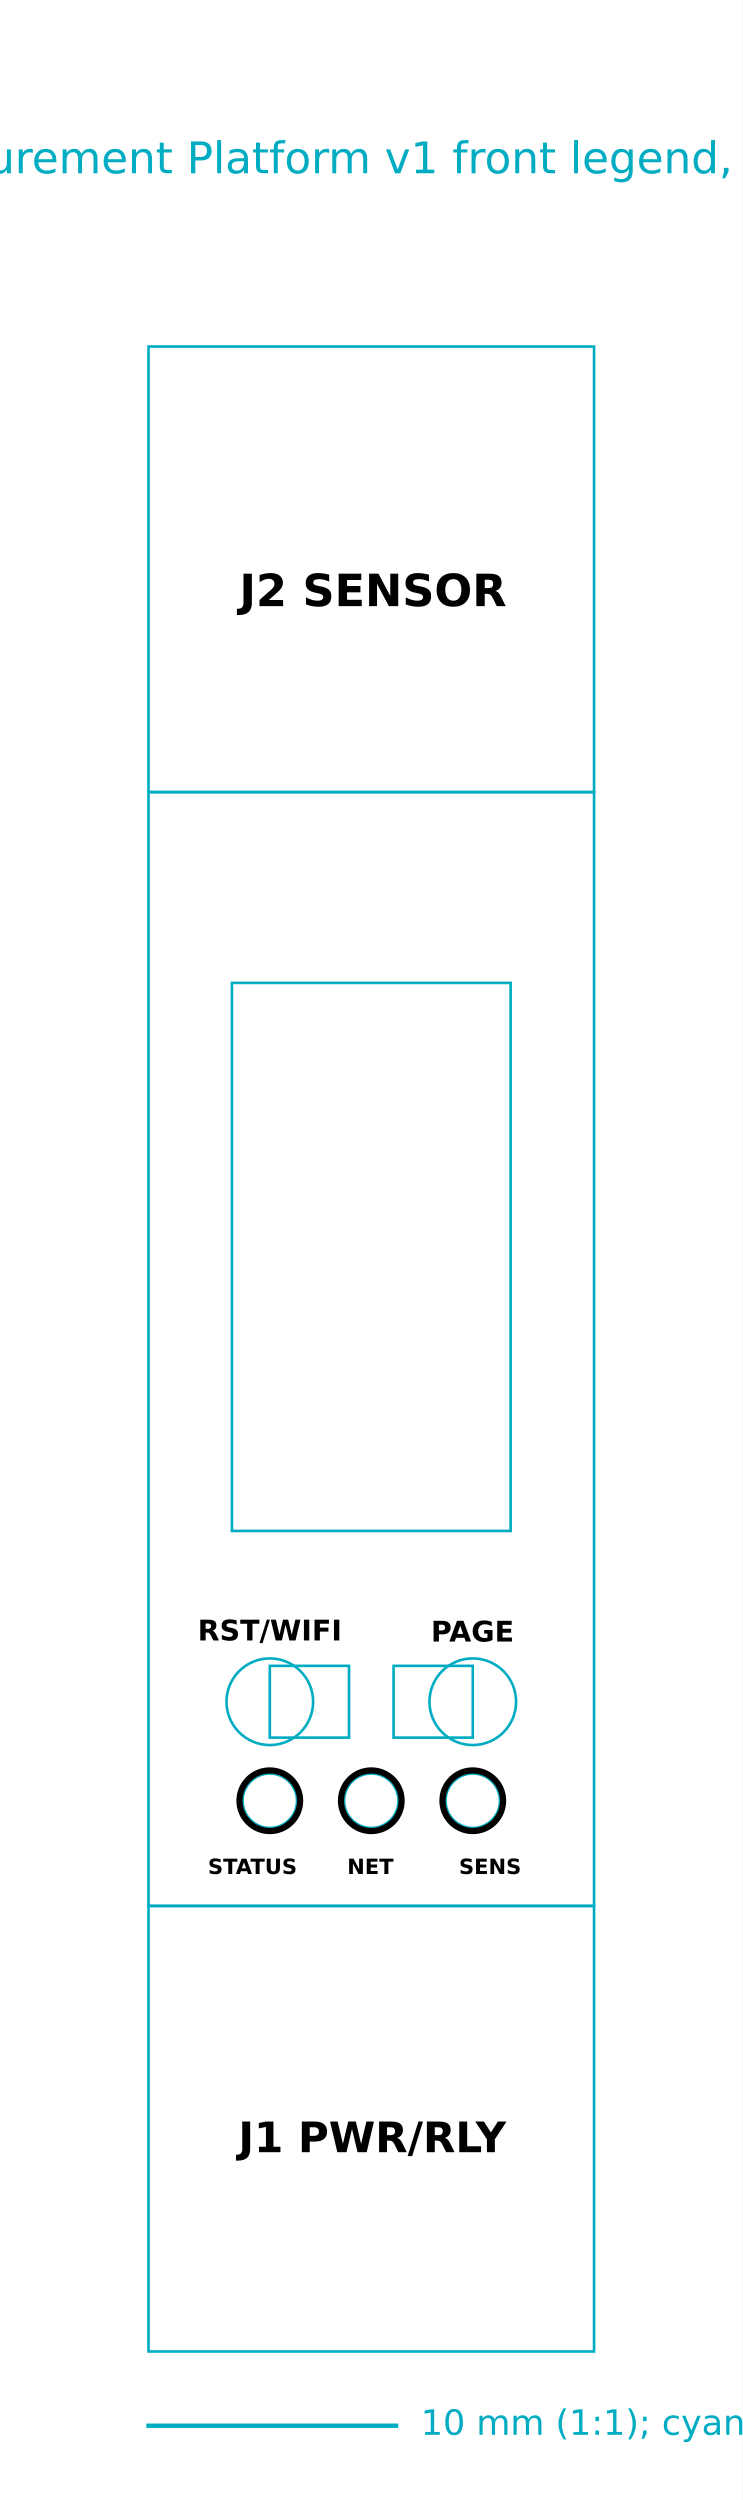
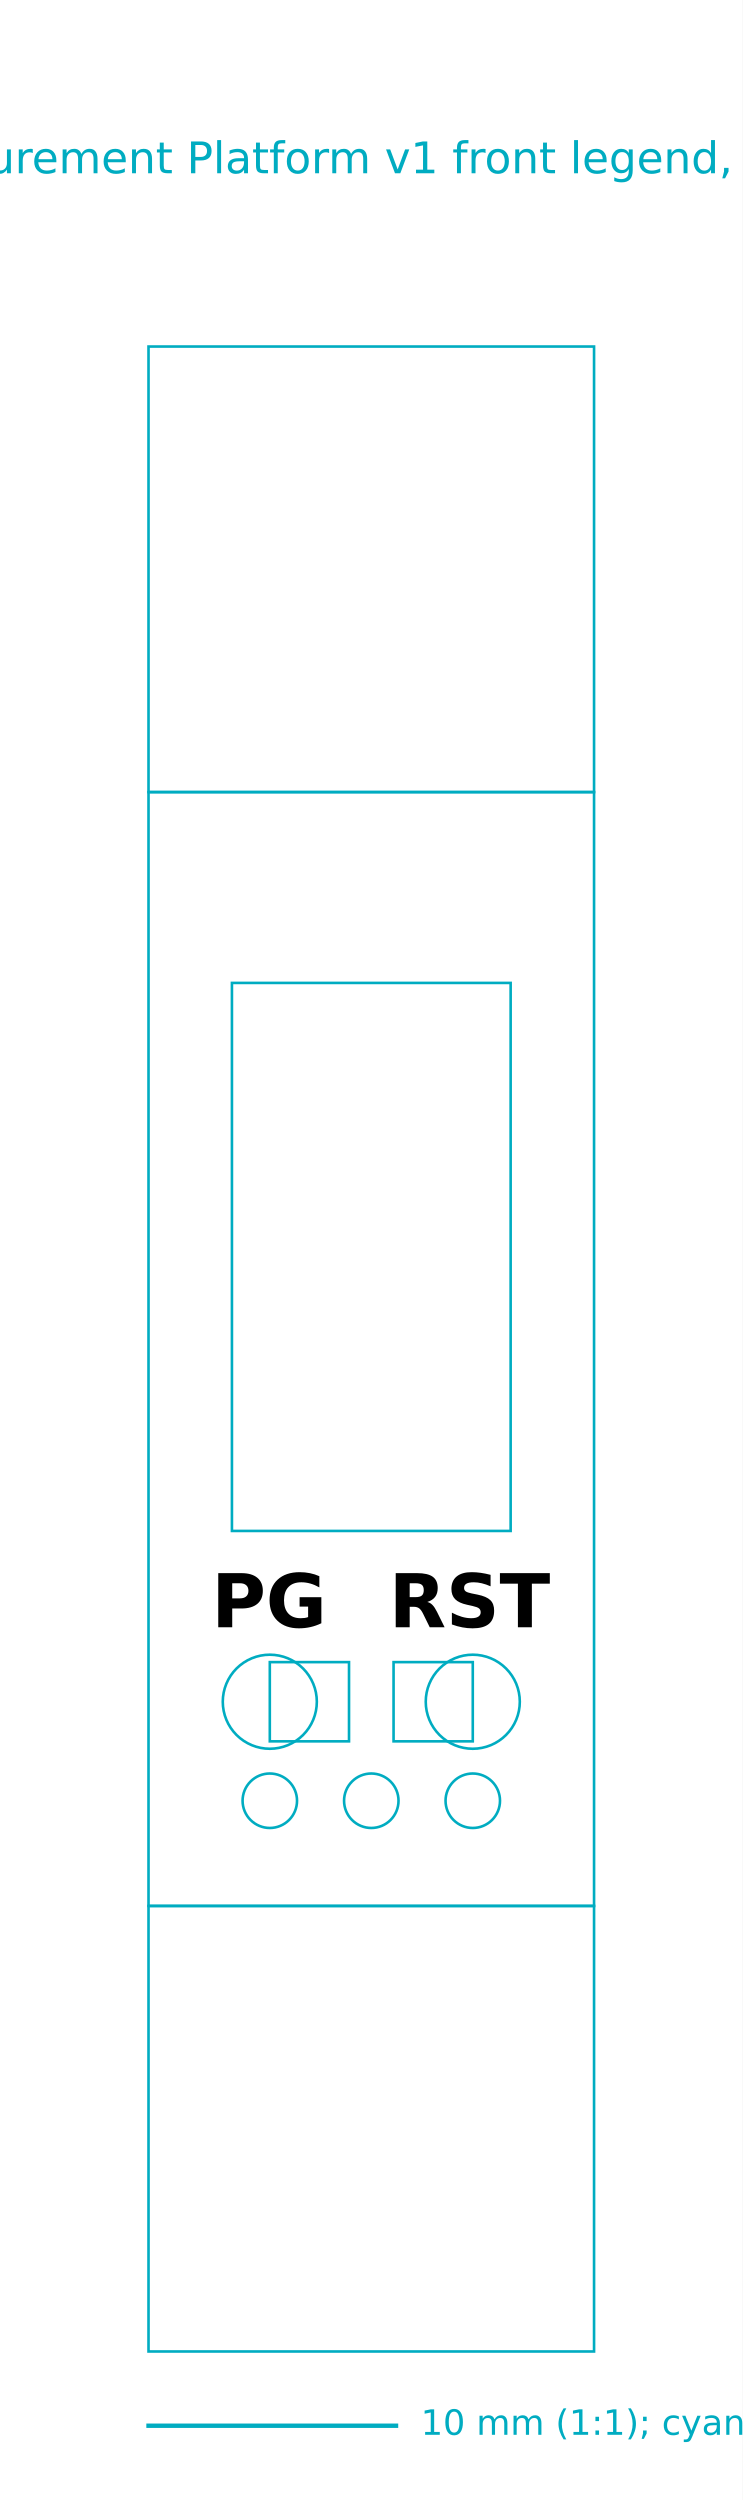
<svg xmlns="http://www.w3.org/2000/svg" xmlns:xlink="http://www.w3.org/1999/xlink" width="85.039pt" height="286.299pt" viewBox="0 0 85.039 286.299" version="1.1">
  <defs>
    <style type="text/css">*{stroke-linejoin: round; stroke-linecap: butt}</style>
  </defs>
  <g id="figure_1">
    <g id="patch_1">
      <path d="M 0 286.299  L 85.039 286.299  L 85.039 0  L 0 0  z " style="fill: #ffffff" />
    </g>
    <g id="axes_1">
      <g id="guides-face-bottom">
-         <path d="M 17.008 269.291  L 68.031 269.291  L 68.031 218.268  L 17.008 218.268  L 17.008 269.291  z " clip-path="url(#p826821cfcc)" style="fill: none; stroke: #00acc1; stroke-width: 0.3; stroke-linejoin: miter" />
+         <path d="M 17.008 269.291  L 68.031 269.291  L 68.031 218.268  L 17.008 218.268  L 17.008 269.291  z " clip-path="url(#p022e666aac)" style="fill: none; stroke: #00acc1; stroke-width: 0.3; stroke-linejoin: miter" />
      </g>
      <g id="guides-face-front">
-         <path d="M 17.008 218.268  L 68.031 218.268  L 68.031 90.709  L 17.008 90.709  L 17.008 218.268  z " clip-path="url(#p826821cfcc)" style="fill: none; stroke: #00acc1; stroke-width: 0.3; stroke-linejoin: miter" />
+         <path d="M 17.008 218.268  L 68.031 218.268  L 68.031 90.709  L 17.008 90.709  L 17.008 218.268  z " clip-path="url(#p022e666aac)" style="fill: none; stroke: #00acc1; stroke-width: 0.3; stroke-linejoin: miter" />
      </g>
      <g id="guides-face-top">
-         <path d="M 17.008 90.709  L 68.031 90.709  L 68.031 39.685  L 17.008 39.685  L 17.008 90.709  z " clip-path="url(#p826821cfcc)" style="fill: none; stroke: #00acc1; stroke-width: 0.3; stroke-linejoin: miter" />
+         <path d="M 17.008 90.709  L 68.031 90.709  L 68.031 39.685  L 17.008 39.685  L 17.008 90.709  z " clip-path="url(#p022e666aac)" style="fill: none; stroke: #00acc1; stroke-width: 0.3; stroke-linejoin: miter" />
      </g>
      <g id="guides-opening">
-         <path d="M 30.898 199.843  C 32.213 199.843 33.475 199.32 34.405 198.39  C 35.336 197.459 35.858 196.197 35.858 194.882  C 35.858 193.566 35.336 192.304 34.405 191.374  C 33.475 190.444 32.213 189.921 30.898 189.921  C 29.582 189.921 28.32 190.444 27.39 191.374  C 26.46 192.304 25.937 193.566 25.937 194.882  C 25.937 196.197 26.46 197.459 27.39 198.39  C 28.32 199.32 29.582 199.843 30.898 199.843  L 30.898 199.843  z " clip-path="url(#p826821cfcc)" style="fill: none; stroke: #00acc1; stroke-width: 0.3; stroke-linejoin: miter" />
+         <path d="M 30.898 200.268  C 32.326 200.268 33.696 199.7 34.706 198.69  C 35.716 197.68 36.283 196.31 36.283 194.882  C 36.283 193.454 35.716 192.084 34.706 191.074  C 33.696 190.064 32.326 189.496 30.898 189.496  C 29.469 189.496 28.099 190.064 27.089 191.074  C 26.079 192.084 25.512 193.454 25.512 194.882  C 25.512 196.31 26.079 197.68 27.089 198.69  C 28.099 199.7 29.469 200.268 30.898 200.268  L 30.898 200.268  z " clip-path="url(#p022e666aac)" style="fill: none; stroke: #00acc1; stroke-width: 0.3; stroke-linejoin: miter" />
      </g>
      <g id="guides-opening">
-         <path d="M 30.898 198.992  L 39.969 198.992  L 39.969 190.772  L 30.898 190.772  L 30.898 198.992  z " clip-path="url(#p826821cfcc)" style="fill: none; stroke: #00acc1; stroke-width: 0.3; stroke-linejoin: miter" />
+         <path d="M 30.898 199.417  L 39.969 199.417  L 39.969 190.346  L 30.898 190.346  L 30.898 199.417  z " clip-path="url(#p022e666aac)" style="fill: none; stroke: #00acc1; stroke-width: 0.3; stroke-linejoin: miter" />
      </g>
      <g id="guides-opening">
-         <path d="M 54.142 199.843  C 55.457 199.843 56.719 199.32 57.649 198.39  C 58.58 197.459 59.102 196.197 59.102 194.882  C 59.102 193.566 58.58 192.304 57.649 191.374  C 56.719 190.444 55.457 189.921 54.142 189.921  C 52.826 189.921 51.564 190.444 50.634 191.374  C 49.704 192.304 49.181 193.566 49.181 194.882  C 49.181 196.197 49.704 197.459 50.634 198.39  C 51.564 199.32 52.826 199.843 54.142 199.843  L 54.142 199.843  z " clip-path="url(#p826821cfcc)" style="fill: none; stroke: #00acc1; stroke-width: 0.3; stroke-linejoin: miter" />
+         <path d="M 54.142 200.268  C 55.57 200.268 56.94 199.7 57.95 198.69  C 58.96 197.68 59.528 196.31 59.528 194.882  C 59.528 193.454 58.96 192.084 57.95 191.074  C 56.94 190.064 55.57 189.496 54.142 189.496  C 52.713 189.496 51.343 190.064 50.333 191.074  C 49.323 192.084 48.756 193.454 48.756 194.882  C 48.756 196.31 49.323 197.68 50.333 198.69  C 51.343 199.7 52.713 200.268 54.142 200.268  L 54.142 200.268  z " clip-path="url(#p022e666aac)" style="fill: none; stroke: #00acc1; stroke-width: 0.3; stroke-linejoin: miter" />
      </g>
      <g id="guides-opening">
-         <path d="M 45.071 198.992  L 54.142 198.992  L 54.142 190.772  L 45.071 190.772  L 45.071 198.992  z " clip-path="url(#p826821cfcc)" style="fill: none; stroke: #00acc1; stroke-width: 0.3; stroke-linejoin: miter" />
+         <path d="M 45.071 199.417  L 54.142 199.417  L 54.142 190.346  L 45.071 190.346  L 45.071 199.417  z " clip-path="url(#p022e666aac)" style="fill: none; stroke: #00acc1; stroke-width: 0.3; stroke-linejoin: miter" />
      </g>
      <g id="guides-opening">
-         <path d="M 30.898 209.339  C 31.725 209.339 32.518 209.01 33.102 208.425  C 33.687 207.841 34.016 207.047 34.016 206.22  C 34.016 205.394 33.687 204.6 33.102 204.016  C 32.518 203.431 31.725 203.102 30.898 203.102  C 30.071 203.102 29.278 203.431 28.693 204.016  C 28.108 204.6 27.78 205.394 27.78 206.22  C 27.78 207.047 28.108 207.841 28.693 208.425  C 29.278 209.01 30.071 209.339 30.898 209.339  L 30.898 209.339  z " clip-path="url(#p826821cfcc)" style="fill: none; stroke: #00acc1; stroke-width: 0.3; stroke-linejoin: miter" />
+         <path d="M 30.898 209.339  C 31.725 209.339 32.518 209.01 33.102 208.425  C 33.687 207.841 34.016 207.047 34.016 206.22  C 34.016 205.394 33.687 204.6 33.102 204.016  C 32.518 203.431 31.725 203.102 30.898 203.102  C 30.071 203.102 29.278 203.431 28.693 204.016  C 28.108 204.6 27.78 205.394 27.78 206.22  C 27.78 207.047 28.108 207.841 28.693 208.425  C 29.278 209.01 30.071 209.339 30.898 209.339  L 30.898 209.339  z " clip-path="url(#p022e666aac)" style="fill: none; stroke: #00acc1; stroke-width: 0.3; stroke-linejoin: miter" />
      </g>
      <g id="guides-opening">
-         <path d="M 42.52 209.339  C 43.347 209.339 44.14 209.01 44.725 208.425  C 45.309 207.841 45.638 207.047 45.638 206.22  C 45.638 205.394 45.309 204.6 44.725 204.016  C 44.14 203.431 43.347 203.102 42.52 203.102  C 41.693 203.102 40.9 203.431 40.315 204.016  C 39.73 204.6 39.402 205.394 39.402 206.22  C 39.402 207.047 39.73 207.841 40.315 208.425  C 40.9 209.01 41.693 209.339 42.52 209.339  L 42.52 209.339  z " clip-path="url(#p826821cfcc)" style="fill: none; stroke: #00acc1; stroke-width: 0.3; stroke-linejoin: miter" />
+         <path d="M 42.52 209.339  C 43.347 209.339 44.14 209.01 44.725 208.425  C 45.309 207.841 45.638 207.047 45.638 206.22  C 45.638 205.394 45.309 204.6 44.725 204.016  C 44.14 203.431 43.347 203.102 42.52 203.102  C 41.693 203.102 40.9 203.431 40.315 204.016  C 39.73 204.6 39.402 205.394 39.402 206.22  C 39.402 207.047 39.73 207.841 40.315 208.425  C 40.9 209.01 41.693 209.339 42.52 209.339  L 42.52 209.339  z " clip-path="url(#p022e666aac)" style="fill: none; stroke: #00acc1; stroke-width: 0.3; stroke-linejoin: miter" />
      </g>
      <g id="guides-opening">
-         <path d="M 54.142 209.339  C 54.969 209.339 55.762 209.01 56.347 208.425  C 56.931 207.841 57.26 207.047 57.26 206.22  C 57.26 205.394 56.931 204.6 56.347 204.016  C 55.762 203.431 54.969 203.102 54.142 203.102  C 53.315 203.102 52.522 203.431 51.937 204.016  C 51.352 204.6 51.024 205.394 51.024 206.22  C 51.024 207.047 51.352 207.841 51.937 208.425  C 52.522 209.01 53.315 209.339 54.142 209.339  L 54.142 209.339  z " clip-path="url(#p826821cfcc)" style="fill: none; stroke: #00acc1; stroke-width: 0.3; stroke-linejoin: miter" />
+         <path d="M 54.142 209.339  C 54.969 209.339 55.762 209.01 56.347 208.425  C 56.931 207.841 57.26 207.047 57.26 206.22  C 57.26 205.394 56.931 204.6 56.347 204.016  C 55.762 203.431 54.969 203.102 54.142 203.102  C 53.315 203.102 52.522 203.431 51.937 204.016  C 51.352 204.6 51.024 205.394 51.024 206.22  C 51.024 207.047 51.352 207.841 51.937 208.425  C 52.522 209.01 53.315 209.339 54.142 209.339  L 54.142 209.339  z " clip-path="url(#p022e666aac)" style="fill: none; stroke: #00acc1; stroke-width: 0.3; stroke-linejoin: miter" />
      </g>
      <g id="guides-opening">
-         <path d="M 26.561 175.323  L 58.479 175.323  L 58.479 112.564  L 26.561 112.564  L 26.561 175.323  z " clip-path="url(#p826821cfcc)" style="fill: none; stroke: #00acc1; stroke-width: 0.3; stroke-linejoin: miter" />
-       </g>
-       <g id="print-led-ring">
-         <path d="M 30.898 209.693  C 31.819 209.693 32.702 209.327 33.353 208.676  C 34.004 208.025 34.37 207.141 34.37 206.22  C 34.37 205.3 34.004 204.416 33.353 203.765  C 32.702 203.114 31.819 202.748 30.898 202.748  C 29.977 202.748 29.093 203.114 28.442 203.765  C 27.791 204.416 27.425 205.3 27.425 206.22  C 27.425 207.141 27.791 208.025 28.442 208.676  C 29.093 209.327 29.977 209.693 30.898 209.693  L 30.898 209.693  z " clip-path="url(#p826821cfcc)" style="fill: none; stroke: #000000; stroke-width: 0.709; stroke-linejoin: miter" />
-       </g>
-       <g id="print-led-ring">
-         <path d="M 42.52 209.693  C 43.441 209.693 44.324 209.327 44.975 208.676  C 45.626 208.025 45.992 207.141 45.992 206.22  C 45.992 205.3 45.626 204.416 44.975 203.765  C 44.324 203.114 43.441 202.748 42.52 202.748  C 41.599 202.748 40.715 203.114 40.064 203.765  C 39.413 204.416 39.047 205.3 39.047 206.22  C 39.047 207.141 39.413 208.025 40.064 208.676  C 40.715 209.327 41.599 209.693 42.52 209.693  L 42.52 209.693  z " clip-path="url(#p826821cfcc)" style="fill: none; stroke: #000000; stroke-width: 0.709; stroke-linejoin: miter" />
-       </g>
-       <g id="print-led-ring">
-         <path d="M 54.142 209.693  C 55.063 209.693 55.946 209.327 56.597 208.676  C 57.248 208.025 57.614 207.141 57.614 206.22  C 57.614 205.3 57.248 204.416 56.597 203.765  C 55.946 203.114 55.063 202.748 54.142 202.748  C 53.221 202.748 52.338 203.114 51.686 203.765  C 51.035 204.416 50.669 205.3 50.669 206.22  C 50.669 207.141 51.035 208.025 51.686 208.676  C 52.338 209.327 53.221 209.693 54.142 209.693  L 54.142 209.693  z " clip-path="url(#p826821cfcc)" style="fill: none; stroke: #000000; stroke-width: 0.709; stroke-linejoin: miter" />
+         <path d="M 26.561 175.323  L 58.479 175.323  L 58.479 112.564  L 26.561 112.564  L 26.561 175.323  z " clip-path="url(#p022e666aac)" style="fill: none; stroke: #00acc1; stroke-width: 0.3; stroke-linejoin: miter" />
      </g>
      <g id="print-text">
-         <path d="M 27.885 65.694  L 28.844 65.694  L 28.844 69.053  Q 28.844 69.748 28.466 70.092  Q 28.089 70.436 27.323 70.436  L 27.13 70.436  L 27.13 69.711  L 27.279 69.711  Q 27.578 69.711 27.731 69.543  Q 27.885 69.377 27.885 69.053  L 27.885 65.694  z M 30.784 68.71  L 32.421 68.71  L 32.421 69.414  L 29.718 69.414  L 29.718 68.71  L 31.075 67.51  Q 31.258 67.346 31.345 67.189  Q 31.432 67.032 31.432 66.863  Q 31.432 66.602 31.256 66.442  Q 31.081 66.283 30.789 66.283  Q 30.565 66.283 30.298 66.378  Q 30.032 66.474 29.728 66.664  L 29.728 65.847  Q 30.052 65.74 30.368 65.684  Q 30.685 65.627 30.988 65.627  Q 31.656 65.627 32.026 65.922  Q 32.396 66.215 32.396 66.741  Q 32.396 67.045 32.239 67.308  Q 32.082 67.57 31.579 68.012  L 30.784 68.71  z M 37.697 65.812  L 37.697 66.599  Q 37.391 66.462 37.099 66.393  Q 36.808 66.323 36.549 66.323  Q 36.206 66.323 36.04 66.417  Q 35.876 66.512 35.876 66.711  Q 35.876 66.861 35.987 66.944  Q 36.098 67.027 36.39 67.087  L 36.798 67.169  Q 37.418 67.294 37.68 67.549  Q 37.942 67.802 37.942 68.271  Q 37.942 68.886 37.577 69.186  Q 37.212 69.487 36.461 69.487  Q 36.108 69.487 35.752 69.419  Q 35.396 69.352 35.039 69.22  L 35.039 68.411  Q 35.396 68.6 35.728 68.696  Q 36.06 68.792 36.37 68.792  Q 36.684 68.792 36.85 68.687  Q 37.017 68.582 37.017 68.387  Q 37.017 68.214 36.904 68.119  Q 36.791 68.024 36.452 67.949  L 36.08 67.867  Q 35.522 67.747 35.264 67.486  Q 35.006 67.224 35.006 66.781  Q 35.006 66.225 35.365 65.926  Q 35.724 65.627 36.397 65.627  Q 36.704 65.627 37.027 65.674  Q 37.351 65.72 37.697 65.812  z M 38.784 65.694  L 41.372 65.694  L 41.372 66.42  L 39.743 66.42  L 39.743 67.112  L 41.275 67.112  L 41.275 67.837  L 39.743 67.837  L 39.743 68.69  L 41.427 68.69  L 41.427 69.414  L 38.784 69.414  L 38.784 65.694  z M 42.269 65.694  L 43.34 65.694  L 44.693 68.246  L 44.693 65.694  L 45.603 65.694  L 45.603 69.414  L 44.531 69.414  L 43.178 66.863  L 43.178 69.414  L 42.269 69.414  L 42.269 65.694  z M 49.127 65.812  L 49.127 66.599  Q 48.821 66.462 48.529 66.393  Q 48.238 66.323 47.979 66.323  Q 47.636 66.323 47.471 66.417  Q 47.306 66.512 47.306 66.711  Q 47.306 66.861 47.417 66.944  Q 47.528 67.027 47.82 67.087  L 48.228 67.169  Q 48.848 67.294 49.11 67.549  Q 49.372 67.802 49.372 68.271  Q 49.372 68.886 49.007 69.186  Q 48.642 69.487 47.892 69.487  Q 47.538 69.487 47.182 69.419  Q 46.826 69.352 46.469 69.22  L 46.469 68.411  Q 46.826 68.6 47.158 68.696  Q 47.491 68.792 47.8 68.792  Q 48.114 68.792 48.281 68.687  Q 48.447 68.582 48.447 68.387  Q 48.447 68.214 48.334 68.119  Q 48.221 68.024 47.882 67.949  L 47.51 67.867  Q 46.952 67.747 46.694 67.486  Q 46.437 67.224 46.437 66.781  Q 46.437 66.225 46.795 65.926  Q 47.154 65.627 47.827 65.627  Q 48.134 65.627 48.458 65.674  Q 48.781 65.72 49.127 65.812  z M 51.913 66.323  Q 51.474 66.323 51.233 66.646  Q 50.991 66.97 50.991 67.558  Q 50.991 68.144 51.233 68.468  Q 51.474 68.792 51.913 68.792  Q 52.354 68.792 52.595 68.468  Q 52.837 68.144 52.837 67.558  Q 52.837 66.97 52.595 66.646  Q 52.354 66.323 51.913 66.323  z M 51.913 65.627  Q 52.81 65.627 53.318 66.141  Q 53.826 66.653 53.826 67.558  Q 53.826 68.46 53.318 68.973  Q 52.81 69.487 51.913 69.487  Q 51.018 69.487 50.509 68.973  Q 49.999 68.46 49.999 67.558  Q 49.999 66.653 50.509 66.141  Q 51.018 65.627 51.913 65.627  z M 55.914 67.344  Q 56.216 67.344 56.346 67.232  Q 56.477 67.12 56.477 66.863  Q 56.477 66.609 56.346 66.5  Q 56.216 66.39 55.914 66.39  L 55.511 66.39  L 55.511 67.344  L 55.914 67.344  z M 55.511 68.006  L 55.511 69.414  L 54.552 69.414  L 54.552 65.694  L 56.016 65.694  Q 56.751 65.694 57.093 65.942  Q 57.436 66.188 57.436 66.721  Q 57.436 67.09 57.258 67.326  Q 57.08 67.563 56.721 67.676  Q 56.918 67.72 57.073 67.879  Q 57.23 68.037 57.389 68.358  L 57.91 69.414  L 56.888 69.414  L 56.435 68.49  Q 56.298 68.211 56.157 68.109  Q 56.016 68.006 55.782 68.006  L 55.511 68.006  z " clip-path="url(#p826821cfcc)" />
+         <path d="M 47.59 182.904  Q 48.092 182.904 48.31 182.718  Q 48.528 182.531 48.528 182.103  Q 48.528 181.679 48.31 181.497  Q 48.092 181.314 47.59 181.314  L 46.917 181.314  L 46.917 182.904  L 47.59 182.904  z M 46.917 184.009  L 46.917 186.355  L 45.319 186.355  L 45.319 180.155  L 47.76 180.155  Q 48.985 180.155 49.555 180.567  Q 50.126 180.978 50.126 181.867  Q 50.126 182.481 49.829 182.875  Q 49.532 183.27 48.934 183.457  Q 49.263 183.532 49.522 183.796  Q 49.782 184.059 50.048 184.595  L 50.916 186.355  L 49.213 186.355  L 48.457 184.815  Q 48.229 184.35 47.994 184.18  Q 47.76 184.009 47.369 184.009  L 46.917 184.009  z M 56.18 180.351  L 56.18 181.663  Q 55.67 181.435 55.183 181.319  Q 54.698 181.202 54.267 181.202  Q 53.694 181.202 53.419 181.36  Q 53.145 181.517 53.145 181.849  Q 53.145 182.099 53.33 182.239  Q 53.515 182.377 54.001 182.477  L 54.681 182.613  Q 55.715 182.822 56.151 183.246  Q 56.588 183.668 56.588 184.45  Q 56.588 185.474 55.979 185.975  Q 55.371 186.476 54.12 186.476  Q 53.532 186.476 52.938 186.363  Q 52.344 186.252 51.75 186.031  L 51.75 184.682  Q 52.344 184.997 52.898 185.158  Q 53.452 185.317 53.968 185.317  Q 54.491 185.317 54.769 185.143  Q 55.047 184.968 55.047 184.644  Q 55.047 184.354 54.858 184.196  Q 54.669 184.038 54.105 183.913  L 53.485 183.776  Q 52.555 183.577 52.125 183.141  Q 51.696 182.705 51.696 181.966  Q 51.696 181.04 52.293 180.542  Q 52.891 180.044 54.013 180.044  Q 54.524 180.044 55.064 180.121  Q 55.603 180.198 56.18 180.351  z M 57.251 180.155  L 62.965 180.155  L 62.965 181.364  L 60.909 181.364  L 60.909 186.355  L 59.311 186.355  L 59.311 181.364  L 57.251 181.364  L 57.251 180.155  z " clip-path="url(#p022e666aac)" />
      </g>
      <g id="print-text">
-         <path d="M 27.743 242.958  L 28.649 242.958  L 28.649 246.13  Q 28.649 246.787 28.292 247.111  Q 27.936 247.436 27.213 247.436  L 27.03 247.436  L 27.03 246.751  L 27.171 246.751  Q 27.453 246.751 27.598 246.593  Q 27.743 246.436 27.743 246.13  L 27.743 242.958  z M 29.658 245.846  L 30.459 245.846  L 30.459 243.575  L 29.637 243.744  L 29.637 243.127  L 30.453 242.958  L 31.315 242.958  L 31.315 245.846  L 32.115 245.846  L 32.115 246.471  L 29.658 246.471  L 29.658 245.846  z M 34.567 242.958  L 36.07 242.958  Q 36.74 242.958 37.099 243.256  Q 37.458 243.554 37.458 244.104  Q 37.458 244.657 37.099 244.955  Q 36.74 245.252 36.07 245.252  L 35.472 245.252  L 35.472 246.471  L 34.567 246.471  L 34.567 242.958  z M 35.472 243.615  L 35.472 244.596  L 35.973 244.596  Q 36.237 244.596 36.38 244.468  Q 36.524 244.34 36.524 244.104  Q 36.524 243.869 36.38 243.742  Q 36.237 243.615 35.973 243.615  L 35.472 243.615  z M 37.8 242.958  L 38.668 242.958  L 39.275 245.511  L 39.877 242.958  L 40.75 242.958  L 41.352 245.511  L 41.96 242.958  L 42.82 242.958  L 41.992 246.471  L 40.948 246.471  L 40.31 243.8  L 39.68 246.471  L 38.635 246.471  L 37.8 242.958  z M 44.701 244.516  Q 44.985 244.516 45.109 244.41  Q 45.232 244.304 45.232 244.062  Q 45.232 243.822 45.109 243.718  Q 44.985 243.615 44.701 243.615  L 44.32 243.615  L 44.32 244.516  L 44.701 244.516  z M 44.32 245.142  L 44.32 246.471  L 43.414 246.471  L 43.414 242.958  L 44.797 242.958  Q 45.491 242.958 45.814 243.191  Q 46.138 243.424 46.138 243.928  Q 46.138 244.276 45.969 244.499  Q 45.801 244.723 45.463 244.829  Q 45.649 244.871 45.795 245.021  Q 45.943 245.17 46.094 245.474  L 46.585 246.471  L 45.621 246.471  L 45.192 245.599  Q 45.063 245.335 44.93 245.239  Q 44.797 245.142 44.576 245.142  L 44.32 245.142  z M 47.919 242.958  L 48.442 242.958  L 47.202 246.918  L 46.682 246.918  L 47.919 242.958  z M 50.172 244.516  Q 50.456 244.516 50.58 244.41  Q 50.703 244.304 50.703 244.062  Q 50.703 243.822 50.58 243.718  Q 50.456 243.615 50.172 243.615  L 49.791 243.615  L 49.791 244.516  L 50.172 244.516  z M 49.791 245.142  L 49.791 246.471  L 48.885 246.471  L 48.885 242.958  L 50.268 242.958  Q 50.962 242.958 51.285 243.191  Q 51.609 243.424 51.609 243.928  Q 51.609 244.276 51.44 244.499  Q 51.272 244.723 50.934 244.829  Q 51.12 244.871 51.266 245.021  Q 51.414 245.17 51.565 245.474  L 52.056 246.471  L 51.092 246.471  L 50.663 245.599  Q 50.534 245.335 50.4 245.239  Q 50.268 245.142 50.047 245.142  L 49.791 245.142  z M 52.595 242.958  L 53.501 242.958  L 53.501 245.787  L 55.091 245.787  L 55.091 246.471  L 52.595 246.471  L 52.595 242.958  z M 54.425 242.958  L 55.416 242.958  L 56.216 244.21  L 57.016 242.958  L 58.009 242.958  L 56.67 244.991  L 56.67 246.471  L 55.764 246.471  L 55.764 244.991  L 54.425 242.958  z " clip-path="url(#p826821cfcc)" />
-       </g>
-       <g id="print-text">
-         <path d="M 23.808 186.539  Q 24.001 186.539 24.084 186.467  Q 24.168 186.396 24.168 186.232  Q 24.168 186.069 24.084 185.999  Q 24.001 185.929 23.808 185.929  L 23.55 185.929  L 23.55 186.539  L 23.808 186.539  z M 23.55 186.962  L 23.55 187.862  L 22.938 187.862  L 22.938 185.485  L 23.873 185.485  Q 24.343 185.485 24.561 185.643  Q 24.78 185.8 24.78 186.141  Q 24.78 186.376 24.666 186.528  Q 24.553 186.679 24.323 186.751  Q 24.449 186.779 24.549 186.881  Q 24.648 186.981 24.75 187.187  L 25.083 187.862  L 24.43 187.862  L 24.141 187.271  Q 24.053 187.093 23.963 187.028  Q 23.873 186.962 23.723 186.962  L 23.55 186.962  z M 27.101 185.56  L 27.101 186.063  Q 26.905 185.975 26.719 185.931  Q 26.533 185.886 26.367 185.886  Q 26.148 185.886 26.043 185.947  Q 25.938 186.007 25.938 186.134  Q 25.938 186.23 26.008 186.284  Q 26.079 186.337 26.266 186.375  L 26.526 186.427  Q 26.923 186.507 27.09 186.67  Q 27.257 186.832 27.257 187.131  Q 27.257 187.524 27.024 187.716  Q 26.791 187.908 26.311 187.908  Q 26.086 187.908 25.858 187.865  Q 25.63 187.822 25.403 187.737  L 25.403 187.22  Q 25.63 187.341 25.843 187.403  Q 26.055 187.464 26.253 187.464  Q 26.454 187.464 26.56 187.397  Q 26.666 187.33 26.666 187.206  Q 26.666 187.094 26.594 187.034  Q 26.522 186.973 26.305 186.925  L 26.068 186.873  Q 25.711 186.797 25.546 186.629  Q 25.382 186.462 25.382 186.179  Q 25.382 185.824 25.611 185.633  Q 25.84 185.442 26.27 185.442  Q 26.466 185.442 26.673 185.472  Q 26.88 185.501 27.101 185.56  z M 27.511 185.485  L 29.702 185.485  L 29.702 185.948  L 28.914 185.948  L 28.914 187.862  L 28.301 187.862  L 28.301 185.948  L 27.511 185.948  L 27.511 185.485  z M 30.557 185.485  L 30.91 185.485  L 30.071 188.164  L 29.72 188.164  L 30.557 185.485  z M 31.008 185.485  L 31.595 185.485  L 32.005 187.212  L 32.413 185.485  L 33.003 185.485  L 33.411 187.212  L 33.822 185.485  L 34.404 185.485  L 33.844 187.862  L 33.137 187.862  L 32.706 186.055  L 32.28 187.862  L 31.573 187.862  L 31.008 185.485  z M 34.805 185.485  L 35.418 185.485  L 35.418 187.862  L 34.805 187.862  L 34.805 185.485  z M 36.018 185.485  L 37.671 185.485  L 37.671 185.948  L 36.631 185.948  L 36.631 186.391  L 37.61 186.391  L 37.61 186.854  L 36.631 186.854  L 36.631 187.862  L 36.018 187.862  L 36.018 185.485  z M 38.245 185.485  L 38.858 185.485  L 38.858 187.862  L 38.245 187.862  L 38.245 185.485  z " clip-path="url(#p826821cfcc)" />
-       </g>
-       <g id="print-text">
-         <path d="M 49.653 185.613  L 50.67 185.613  Q 51.124 185.613 51.366 185.815  Q 51.609 186.016 51.609 186.388  Q 51.609 186.763 51.366 186.964  Q 51.124 187.165 50.67 187.165  L 50.266 187.165  L 50.266 187.99  L 49.653 187.99  L 49.653 185.613  z M 50.266 186.057  L 50.266 186.721  L 50.605 186.721  Q 50.783 186.721 50.88 186.634  Q 50.977 186.548 50.977 186.388  Q 50.977 186.229 50.88 186.143  Q 50.783 186.057 50.605 186.057  L 50.266 186.057  z M 53.185 187.557  L 52.227 187.557  L 52.076 187.99  L 51.46 187.99  L 52.34 185.613  L 53.071 185.613  L 53.951 187.99  L 53.335 187.99  L 53.185 187.557  z M 52.38 187.116  L 53.031 187.116  L 52.706 186.17  L 52.38 187.116  z M 56.402 187.813  Q 56.173 187.924 55.926 187.981  Q 55.68 188.036 55.417 188.036  Q 54.823 188.036 54.476 187.704  Q 54.129 187.372 54.129 186.804  Q 54.129 186.229 54.482 185.9  Q 54.836 185.57 55.451 185.57  Q 55.687 185.57 55.904 185.615  Q 56.122 185.659 56.314 185.747  L 56.314 186.239  Q 56.116 186.126 55.919 186.07  Q 55.723 186.014 55.525 186.014  Q 55.159 186.014 54.961 186.219  Q 54.763 186.423 54.763 186.804  Q 54.763 187.181 54.954 187.387  Q 55.145 187.592 55.496 187.592  Q 55.592 187.592 55.674 187.58  Q 55.756 187.568 55.821 187.542  L 55.821 187.081  L 55.447 187.081  L 55.447 186.67  L 56.402 186.67  L 56.402 187.813  z M 56.942 185.613  L 58.595 185.613  L 58.595 186.077  L 57.555 186.077  L 57.555 186.519  L 58.534 186.519  L 58.534 186.982  L 57.555 186.982  L 57.555 187.527  L 58.63 187.527  L 58.63 187.99  L 56.942 187.99  L 56.942 185.613  z " clip-path="url(#p826821cfcc)" />
-       </g>
-       <g id="print-text">
-         <path d="M 25.256 212.908  L 25.256 213.28  Q 25.112 213.215 24.974 213.182  Q 24.836 213.149 24.714 213.149  Q 24.552 213.149 24.474 213.194  Q 24.396 213.239 24.396 213.333  Q 24.396 213.403 24.449 213.443  Q 24.501 213.482 24.639 213.51  L 24.831 213.549  Q 25.124 213.608 25.248 213.728  Q 25.372 213.848 25.372 214.069  Q 25.372 214.36 25.199 214.502  Q 25.027 214.644 24.673 214.644  Q 24.506 214.644 24.338 214.612  Q 24.169 214.58 24.001 214.517  L 24.001 214.135  Q 24.169 214.225 24.326 214.27  Q 24.483 214.315 24.629 214.315  Q 24.778 214.315 24.856 214.266  Q 24.935 214.216 24.935 214.124  Q 24.935 214.042 24.882 213.998  Q 24.828 213.953 24.668 213.917  L 24.493 213.879  Q 24.229 213.822 24.107 213.699  Q 23.985 213.575 23.985 213.366  Q 23.985 213.103 24.155 212.962  Q 24.324 212.821 24.642 212.821  Q 24.787 212.821 24.94 212.843  Q 25.093 212.865 25.256 212.908  z M 25.56 212.853  L 27.178 212.853  L 27.178 213.195  L 26.596 213.195  L 26.596 214.609  L 26.143 214.609  L 26.143 213.195  L 25.56 213.195  L 25.56 212.853  z M 28.292 214.289  L 27.583 214.289  L 27.472 214.609  L 27.016 214.609  L 27.667 212.853  L 28.207 212.853  L 28.857 214.609  L 28.402 214.609  L 28.292 214.289  z M 27.696 213.963  L 28.178 213.963  L 27.937 213.265  L 27.696 213.963  z M 28.694 212.853  L 30.313 212.853  L 30.313 213.195  L 29.73 213.195  L 29.73 214.609  L 29.277 214.609  L 29.277 213.195  L 28.694 213.195  L 28.694 212.853  z M 30.547 212.853  L 31 212.853  L 31 213.906  Q 31 214.123 31.071 214.217  Q 31.142 214.31 31.303 214.31  Q 31.466 214.31 31.537 214.217  Q 31.608 214.123 31.608 213.906  L 31.608 212.853  L 32.061 212.853  L 32.061 213.906  Q 32.061 214.279 31.874 214.461  Q 31.687 214.644 31.303 214.644  Q 30.921 214.644 30.734 214.461  Q 30.547 214.279 30.547 213.906  L 30.547 212.853  z M 33.726 212.908  L 33.726 213.28  Q 33.581 213.215 33.443 213.182  Q 33.306 213.149 33.184 213.149  Q 33.021 213.149 32.943 213.194  Q 32.866 213.239 32.866 213.333  Q 32.866 213.403 32.918 213.443  Q 32.97 213.482 33.108 213.51  L 33.301 213.549  Q 33.594 213.608 33.717 213.728  Q 33.841 213.848 33.841 214.069  Q 33.841 214.36 33.669 214.502  Q 33.496 214.644 33.142 214.644  Q 32.975 214.644 32.807 214.612  Q 32.639 214.58 32.471 214.517  L 32.471 214.135  Q 32.639 214.225 32.796 214.27  Q 32.953 214.315 33.099 214.315  Q 33.247 214.315 33.326 214.266  Q 33.405 214.216 33.405 214.124  Q 33.405 214.042 33.351 213.998  Q 33.298 213.953 33.138 213.917  L 32.962 213.879  Q 32.699 213.822 32.577 213.699  Q 32.455 213.575 32.455 213.366  Q 32.455 213.103 32.625 212.962  Q 32.794 212.821 33.112 212.821  Q 33.257 212.821 33.409 212.843  Q 33.562 212.865 33.726 212.908  z " clip-path="url(#p826821cfcc)" />
-       </g>
-       <g id="print-text">
-         <path d="M 39.984 212.854  L 40.49 212.854  L 41.128 214.059  L 41.128 212.854  L 41.558 212.854  L 41.558 214.611  L 41.052 214.611  L 40.413 213.406  L 40.413 214.611  L 39.984 214.611  L 39.984 212.854  z M 42 212.854  L 43.222 212.854  L 43.222 213.197  L 42.453 213.197  L 42.453 213.523  L 43.177 213.523  L 43.177 213.866  L 42.453 213.866  L 42.453 214.268  L 43.248 214.268  L 43.248 214.611  L 42 214.611  L 42 212.854  z M 43.437 212.854  L 45.055 212.854  L 45.055 213.197  L 44.473 213.197  L 44.473 214.611  L 44.02 214.611  L 44.02 213.197  L 43.437 213.197  L 43.437 212.854  z " clip-path="url(#p826821cfcc)" />
-       </g>
-       <g id="print-text">
-         <path d="M 54.005 212.908  L 54.005 213.28  Q 53.86 213.215 53.722 213.182  Q 53.585 213.149 53.463 213.149  Q 53.3 213.149 53.222 213.194  Q 53.145 213.239 53.145 213.333  Q 53.145 213.403 53.197 213.443  Q 53.25 213.482 53.387 213.51  L 53.58 213.549  Q 53.873 213.608 53.996 213.728  Q 54.12 213.848 54.12 214.069  Q 54.12 214.36 53.948 214.502  Q 53.775 214.644 53.421 214.644  Q 53.254 214.644 53.086 214.612  Q 52.918 214.58 52.75 214.517  L 52.75 214.135  Q 52.918 214.225 53.075 214.27  Q 53.232 214.315 53.378 214.315  Q 53.526 214.315 53.605 214.266  Q 53.684 214.216 53.684 214.124  Q 53.684 214.042 53.63 213.998  Q 53.577 213.953 53.417 213.917  L 53.241 213.879  Q 52.978 213.822 52.856 213.699  Q 52.734 213.575 52.734 213.366  Q 52.734 213.103 52.904 212.962  Q 53.073 212.821 53.391 212.821  Q 53.536 212.821 53.688 212.843  Q 53.841 212.865 54.005 212.908  z M 54.518 212.853  L 55.74 212.853  L 55.74 213.195  L 54.971 213.195  L 54.971 213.522  L 55.694 213.522  L 55.694 213.865  L 54.971 213.865  L 54.971 214.267  L 55.766 214.267  L 55.766 214.609  L 54.518 214.609  L 54.518 212.853  z M 56.164 212.853  L 56.669 212.853  L 57.308 214.057  L 57.308 212.853  L 57.738 212.853  L 57.738 214.609  L 57.232 214.609  L 56.593 213.405  L 56.593 214.609  L 56.164 214.609  L 56.164 212.853  z M 59.402 212.908  L 59.402 213.28  Q 59.258 213.215 59.12 213.182  Q 58.982 213.149 58.86 213.149  Q 58.698 213.149 58.62 213.194  Q 58.542 213.239 58.542 213.333  Q 58.542 213.403 58.595 213.443  Q 58.647 213.482 58.785 213.51  L 58.978 213.549  Q 59.271 213.608 59.394 213.728  Q 59.518 213.848 59.518 214.069  Q 59.518 214.36 59.345 214.502  Q 59.173 214.644 58.819 214.644  Q 58.652 214.644 58.484 214.612  Q 58.315 214.58 58.147 214.517  L 58.147 214.135  Q 58.315 214.225 58.472 214.27  Q 58.629 214.315 58.775 214.315  Q 58.924 214.315 59.002 214.266  Q 59.081 214.216 59.081 214.124  Q 59.081 214.042 59.028 213.998  Q 58.974 213.953 58.814 213.917  L 58.639 213.879  Q 58.375 213.822 58.253 213.699  Q 58.132 213.575 58.132 213.366  Q 58.132 213.103 58.301 212.962  Q 58.47 212.821 58.788 212.821  Q 58.933 212.821 59.086 212.843  Q 59.239 212.865 59.402 212.908  z " clip-path="url(#p826821cfcc)" />
+         <path d="M 24.995 180.155  L 27.648 180.155  Q 28.831 180.155 29.464 180.681  Q 30.098 181.206 30.098 182.178  Q 30.098 183.154 29.464 183.679  Q 28.831 184.204 27.648 184.204  L 26.594 184.204  L 26.594 186.355  L 24.995 186.355  L 24.995 180.155  z M 26.594 181.314  L 26.594 183.045  L 27.477 183.045  Q 27.943 183.045 28.196 182.819  Q 28.45 182.593 28.45 182.178  Q 28.45 181.763 28.196 181.538  Q 27.943 181.314 27.477 181.314  L 26.594 181.314  z M 36.8 185.894  Q 36.202 186.185 35.559 186.331  Q 34.916 186.476 34.23 186.476  Q 32.681 186.476 31.776 185.61  Q 30.871 184.743 30.871 183.262  Q 30.871 181.763 31.792 180.903  Q 32.714 180.044 34.318 180.044  Q 34.936 180.044 35.502 180.161  Q 36.069 180.276 36.571 180.505  L 36.571 181.787  Q 36.053 181.493 35.54 181.348  Q 35.027 181.202 34.512 181.202  Q 33.558 181.202 33.041 181.736  Q 32.524 182.269 32.524 183.262  Q 32.524 184.245 33.022 184.782  Q 33.521 185.317 34.437 185.317  Q 34.687 185.317 34.901 185.287  Q 35.115 185.255 35.285 185.189  L 35.285 183.985  L 34.309 183.985  L 34.309 182.912  L 36.8 182.912  L 36.8 185.894  z " clip-path="url(#p022e666aac)" />
      </g>
      <g id="guides-scale">
-         <path d="M 17.008 277.795  L 45.354 277.795  " clip-path="url(#p826821cfcc)" style="fill: none; stroke: #00acc1; stroke-width: 0.5; stroke-linecap: square" />
+         <path d="M 17.008 277.795  L 45.354 277.795  " clip-path="url(#p022e666aac)" style="fill: none; stroke: #00acc1; stroke-width: 0.5; stroke-linecap: square" />
      </g>
      <g id="guides-note">
        <g style="fill: #00acc1" transform="translate(48.18898 278.8345) scale(0.04 -0.04)">
          <defs>
            <path id="DejaVuSans-14" d="M 794 531  L 1825 531  L 1825 4091  L 703 3866  L 703 4441  L 1819 4666  L 2450 4666  L 2450 531  L 3481 531  L 3481 0  L 794 0  L 794 531  z " transform="scale(0.015625)" />
            <path id="DejaVuSans-13" d="M 2034 4250  Q 1547 4250 1301 3770  Q 1056 3291 1056 2328  Q 1056 1369 1301 889  Q 1547 409 2034 409  Q 2525 409 2770 889  Q 3016 1369 3016 2328  Q 3016 3291 2770 3770  Q 2525 4250 2034 4250  z M 2034 4750  Q 2819 4750 3233 4129  Q 3647 3509 3647 2328  Q 3647 1150 3233 529  Q 2819 -91 2034 -91  Q 1250 -91 836 529  Q 422 1150 422 2328  Q 422 3509 836 4129  Q 1250 4750 2034 4750  z " transform="scale(0.015625)" />
            <path id="DejaVuSans-3" transform="scale(0.015625)" />
            <path id="DejaVuSans-50" d="M 3328 2828  Q 3544 3216 3844 3400  Q 4144 3584 4550 3584  Q 5097 3584 5394 3201  Q 5691 2819 5691 2113  L 5691 0  L 5113 0  L 5113 2094  Q 5113 2597 4934 2840  Q 4756 3084 4391 3084  Q 3944 3084 3684 2787  Q 3425 2491 3425 1978  L 3425 0  L 2847 0  L 2847 2094  Q 2847 2600 2669 2842  Q 2491 3084 2119 3084  Q 1678 3084 1418 2786  Q 1159 2488 1159 1978  L 1159 0  L 581 0  L 581 3500  L 1159 3500  L 1159 2956  Q 1356 3278 1631 3431  Q 1906 3584 2284 3584  Q 2666 3584 2933 3390  Q 3200 3197 3328 2828  z " transform="scale(0.015625)" />
            <path id="DejaVuSans-b" d="M 1984 4856  Q 1566 4138 1362 3434  Q 1159 2731 1159 2009  Q 1159 1288 1364 580  Q 1569 -128 1984 -844  L 1484 -844  Q 1016 -109 783 600  Q 550 1309 550 2009  Q 550 2706 781 3412  Q 1013 4119 1484 4856  L 1984 4856  z " transform="scale(0.015625)" />
            <path id="DejaVuSans-1d" d="M 750 794  L 1409 794  L 1409 0  L 750 0  L 750 794  z M 750 3309  L 1409 3309  L 1409 2516  L 750 2516  L 750 3309  z " transform="scale(0.015625)" />
            <path id="DejaVuSans-c" d="M 513 4856  L 1013 4856  Q 1481 4119 1714 3412  Q 1947 2706 1947 2009  Q 1947 1309 1714 600  Q 1481 -109 1013 -844  L 513 -844  Q 928 -128 1133 580  Q 1338 1288 1338 2009  Q 1338 2731 1133 3434  Q 928 4138 513 4856  z " transform="scale(0.015625)" />
            <path id="DejaVuSans-1e" d="M 750 3309  L 1409 3309  L 1409 2516  L 750 2516  L 750 3309  z M 750 794  L 1409 794  L 1409 256  L 897 -744  L 494 -744  L 750 256  L 750 794  z " transform="scale(0.015625)" />
            <path id="DejaVuSans-46" d="M 3122 3366  L 3122 2828  Q 2878 2963 2633 3030  Q 2388 3097 2138 3097  Q 1578 3097 1268 2742  Q 959 2388 959 1747  Q 959 1106 1268 751  Q 1578 397 2138 397  Q 2388 397 2633 464  Q 2878 531 3122 666  L 3122 134  Q 2881 22 2623 -34  Q 2366 -91 2075 -91  Q 1284 -91 818 406  Q 353 903 353 1747  Q 353 2603 823 3093  Q 1294 3584 2113 3584  Q 2378 3584 2631 3529  Q 2884 3475 3122 3366  z " transform="scale(0.015625)" />
            <path id="DejaVuSans-5c" d="M 2059 -325  Q 1816 -950 1584 -1140  Q 1353 -1331 966 -1331  L 506 -1331  L 506 -850  L 844 -850  Q 1081 -850 1212 -737  Q 1344 -625 1503 -206  L 1606 56  L 191 3500  L 800 3500  L 1894 763  L 2988 3500  L 3597 3500  L 2059 -325  z " transform="scale(0.015625)" />
            <path id="DejaVuSans-44" d="M 2194 1759  Q 1497 1759 1228 1600  Q 959 1441 959 1056  Q 959 750 1161 570  Q 1363 391 1709 391  Q 2188 391 2477 730  Q 2766 1069 2766 1631  L 2766 1759  L 2194 1759  z M 3341 1997  L 3341 0  L 2766 0  L 2766 531  Q 2569 213 2275 61  Q 1981 -91 1556 -91  Q 1019 -91 701 211  Q 384 513 384 1019  Q 384 1609 779 1909  Q 1175 2209 1959 2209  L 2766 2209  L 2766 2266  Q 2766 2663 2505 2880  Q 2244 3097 1772 3097  Q 1472 3097 1187 3025  Q 903 2953 641 2809  L 641 3341  Q 956 3463 1253 3523  Q 1550 3584 1831 3584  Q 2591 3584 2966 3190  Q 3341 2797 3341 1997  z " transform="scale(0.015625)" />
            <path id="DejaVuSans-51" d="M 3513 2113  L 3513 0  L 2938 0  L 2938 2094  Q 2938 2591 2744 2837  Q 2550 3084 2163 3084  Q 1697 3084 1428 2787  Q 1159 2491 1159 1978  L 1159 0  L 581 0  L 581 3500  L 1159 3500  L 1159 2956  Q 1366 3272 1645 3428  Q 1925 3584 2291 3584  Q 2894 3584 3203 3211  Q 3513 2838 3513 2113  z " transform="scale(0.015625)" />
            <path id="DejaVuSans-20" d="M 678 2906  L 4684 2906  L 4684 2381  L 678 2381  L 678 2906  z M 678 1631  L 4684 1631  L 4684 1100  L 678 1100  L 678 1631  z " transform="scale(0.015625)" />
            <path id="DejaVuSans-4a" d="M 2906 1791  Q 2906 2416 2648 2759  Q 2391 3103 1925 3103  Q 1463 3103 1205 2759  Q 947 2416 947 1791  Q 947 1169 1205 825  Q 1463 481 1925 481  Q 2391 481 2648 825  Q 2906 1169 2906 1791  z M 3481 434  Q 3481 -459 3084 -895  Q 2688 -1331 1869 -1331  Q 1566 -1331 1297 -1286  Q 1028 -1241 775 -1147  L 775 -588  Q 1028 -725 1275 -790  Q 1522 -856 1778 -856  Q 2344 -856 2625 -561  Q 2906 -266 2906 331  L 2906 616  Q 2728 306 2450 153  Q 2172 0 1784 0  Q 1141 0 747 490  Q 353 981 353 1791  Q 353 2603 747 3093  Q 1141 3584 1784 3584  Q 2172 3584 2450 3431  Q 2728 3278 2906 2969  L 2906 3500  L 3481 3500  L 3481 434  z " transform="scale(0.015625)" />
            <path id="DejaVuSans-58" d="M 544 1381  L 544 3500  L 1119 3500  L 1119 1403  Q 1119 906 1312 657  Q 1506 409 1894 409  Q 2359 409 2629 706  Q 2900 1003 2900 1516  L 2900 3500  L 3475 3500  L 3475 0  L 2900 0  L 2900 538  Q 2691 219 2414 64  Q 2138 -91 1772 -91  Q 1169 -91 856 284  Q 544 659 544 1381  z M 1991 3584  L 1991 3584  z " transform="scale(0.015625)" />
            <path id="DejaVuSans-4c" d="M 603 3500  L 1178 3500  L 1178 0  L 603 0  L 603 3500  z M 603 4863  L 1178 4863  L 1178 4134  L 603 4134  L 603 4863  z " transform="scale(0.015625)" />
            <path id="DejaVuSans-47" d="M 2906 2969  L 2906 4863  L 3481 4863  L 3481 0  L 2906 0  L 2906 525  Q 2725 213 2448 61  Q 2172 -91 1784 -91  Q 1150 -91 751 415  Q 353 922 353 1747  Q 353 2572 751 3078  Q 1150 3584 1784 3584  Q 2172 3584 2448 3432  Q 2725 3281 2906 2969  z M 947 1747  Q 947 1113 1208 752  Q 1469 391 1925 391  Q 2381 391 2643 752  Q 2906 1113 2906 1747  Q 2906 2381 2643 2742  Q 2381 3103 1925 3103  Q 1469 3103 1208 2742  Q 947 2381 947 1747  z " transform="scale(0.015625)" />
            <path id="DejaVuSans-48" d="M 3597 1894  L 3597 1613  L 953 1613  Q 991 1019 1311 708  Q 1631 397 2203 397  Q 2534 397 2845 478  Q 3156 559 3463 722  L 3463 178  Q 3153 47 2828 -22  Q 2503 -91 2169 -91  Q 1331 -91 842 396  Q 353 884 353 1716  Q 353 2575 817 3079  Q 1281 3584 2069 3584  Q 2775 3584 3186 3129  Q 3597 2675 3597 1894  z M 3022 2063  Q 3016 2534 2758 2815  Q 2500 3097 2075 3097  Q 1594 3097 1305 2825  Q 1016 2553 972 2059  L 3022 2063  z " transform="scale(0.015625)" />
            <path id="DejaVuSans-56" d="M 2834 3397  L 2834 2853  Q 2591 2978 2328 3040  Q 2066 3103 1784 3103  Q 1356 3103 1142 2972  Q 928 2841 928 2578  Q 928 2378 1081 2264  Q 1234 2150 1697 2047  L 1894 2003  Q 2506 1872 2764 1633  Q 3022 1394 3022 966  Q 3022 478 2636 193  Q 2250 -91 1575 -91  Q 1294 -91 989 -36  Q 684 19 347 128  L 347 722  Q 666 556 975 473  Q 1284 391 1588 391  Q 1994 391 2212 530  Q 2431 669 2431 922  Q 2431 1156 2273 1281  Q 2116 1406 1581 1522  L 1381 1569  Q 847 1681 609 1914  Q 372 2147 372 2553  Q 372 3047 722 3315  Q 1072 3584 1716 3584  Q 2034 3584 2315 3537  Q 2597 3491 2834 3397  z " transform="scale(0.015625)" />
            <path id="DejaVuSans-f" d="M 750 794  L 1409 794  L 1409 256  L 897 -744  L 494 -744  L 750 256  L 750 794  z " transform="scale(0.015625)" />
            <path id="DejaVuSans-52" d="M 1959 3097  Q 1497 3097 1228 2736  Q 959 2375 959 1747  Q 959 1119 1226 758  Q 1494 397 1959 397  Q 2419 397 2687 759  Q 2956 1122 2956 1747  Q 2956 2369 2687 2733  Q 2419 3097 1959 3097  z M 1959 3584  Q 2709 3584 3137 3096  Q 3566 2609 3566 1747  Q 3566 888 3137 398  Q 2709 -91 1959 -91  Q 1206 -91 779 398  Q 353 888 353 1747  Q 353 2609 779 3096  Q 1206 3584 1959 3584  z " transform="scale(0.015625)" />
            <path id="DejaVuSans-57" d="M 1172 4494  L 1172 3500  L 2356 3500  L 2356 3053  L 1172 3053  L 1172 1153  Q 1172 725 1289 603  Q 1406 481 1766 481  L 2356 481  L 2356 0  L 1766 0  Q 1100 0 847 248  Q 594 497 594 1153  L 594 3053  L 172 3053  L 172 3500  L 594 3500  L 594 4494  L 1172 4494  z " transform="scale(0.015625)" />
            <path id="DejaVuSans-53" d="M 1159 525  L 1159 -1331  L 581 -1331  L 581 3500  L 1159 3500  L 1159 2969  Q 1341 3281 1617 3432  Q 1894 3584 2278 3584  Q 2916 3584 3314 3078  Q 3713 2572 3713 1747  Q 3713 922 3314 415  Q 2916 -91 2278 -91  Q 1894 -91 1617 61  Q 1341 213 1159 525  z M 3116 1747  Q 3116 2381 2855 2742  Q 2594 3103 2138 3103  Q 1681 3103 1420 2742  Q 1159 2381 1159 1747  Q 1159 1113 1420 752  Q 1681 391 2138 391  Q 2594 391 2855 752  Q 3116 1113 3116 1747  z " transform="scale(0.015625)" />
            <path id="DejaVuSans-55" d="M 2631 2963  Q 2534 3019 2420 3045  Q 2306 3072 2169 3072  Q 1681 3072 1420 2755  Q 1159 2438 1159 1844  L 1159 0  L 581 0  L 581 3500  L 1159 3500  L 1159 2956  Q 1341 3275 1631 3429  Q 1922 3584 2338 3584  Q 2397 3584 2469 3576  Q 2541 3569 2628 3553  L 2631 2963  z " transform="scale(0.015625)" />
          </defs>
          <use xlink:href="#DejaVuSans-14" />
          <use xlink:href="#DejaVuSans-13" transform="translate(63.625 0)" />
          <use xlink:href="#DejaVuSans-3" transform="translate(127.25 0)" />
          <use xlink:href="#DejaVuSans-50" transform="translate(159.0312 0)" />
          <use xlink:href="#DejaVuSans-50" transform="translate(256.4375 0)" />
          <use xlink:href="#DejaVuSans-3" transform="translate(353.8438 0)" />
          <use xlink:href="#DejaVuSans-b" transform="translate(385.625 0)" />
          <use xlink:href="#DejaVuSans-14" transform="translate(424.6406 0)" />
          <use xlink:href="#DejaVuSans-1d" transform="translate(488.2656 0)" />
          <use xlink:href="#DejaVuSans-14" transform="translate(521.9531 0)" />
          <use xlink:href="#DejaVuSans-c" transform="translate(585.5781 0)" />
          <use xlink:href="#DejaVuSans-1e" transform="translate(624.5938 0)" />
          <use xlink:href="#DejaVuSans-3" transform="translate(658.2812 0)" />
          <use xlink:href="#DejaVuSans-46" transform="translate(690.0625 0)" />
          <use xlink:href="#DejaVuSans-5c" transform="translate(745.0469 0)" />
          <use xlink:href="#DejaVuSans-44" transform="translate(804.2344 0)" />
          <use xlink:href="#DejaVuSans-51" transform="translate(865.5156 0)" />
          <use xlink:href="#DejaVuSans-3" transform="translate(928.8906 0)" />
          <use xlink:href="#DejaVuSans-20" transform="translate(960.6719 0)" />
          <use xlink:href="#DejaVuSans-3" transform="translate(1044.469 0)" />
          <use xlink:href="#DejaVuSans-4a" transform="translate(1076.25 0)" />
          <use xlink:href="#DejaVuSans-58" transform="translate(1139.734 0)" />
          <use xlink:href="#DejaVuSans-4c" transform="translate(1203.109 0)" />
          <use xlink:href="#DejaVuSans-47" transform="translate(1230.891 0)" />
          <use xlink:href="#DejaVuSans-48" transform="translate(1294.375 0)" />
          <use xlink:href="#DejaVuSans-56" transform="translate(1355.906 0)" />
          <use xlink:href="#DejaVuSans-f" transform="translate(1408 0)" />
          <use xlink:href="#DejaVuSans-3" transform="translate(1439.781 0)" />
          <use xlink:href="#DejaVuSans-51" transform="translate(1471.562 0)" />
          <use xlink:href="#DejaVuSans-52" transform="translate(1534.938 0)" />
          <use xlink:href="#DejaVuSans-57" transform="translate(1596.125 0)" />
          <use xlink:href="#DejaVuSans-3" transform="translate(1635.328 0)" />
          <use xlink:href="#DejaVuSans-53" transform="translate(1667.109 0)" />
          <use xlink:href="#DejaVuSans-55" transform="translate(1730.594 0)" />
          <use xlink:href="#DejaVuSans-4c" transform="translate(1771.703 0)" />
          <use xlink:href="#DejaVuSans-51" transform="translate(1799.484 0)" />
          <use xlink:href="#DejaVuSans-57" transform="translate(1862.859 0)" />
          <use xlink:href="#DejaVuSans-48" transform="translate(1902.062 0)" />
          <use xlink:href="#DejaVuSans-47" transform="translate(1963.594 0)" />
        </g>
      </g>
      <g id="guides-title">
        <g style="fill: #00acc1" transform="translate(-25.46742 19.84252) scale(0.05 -0.05)">
          <defs>
            <path id="DejaVuSans-28" d="M 628 4666  L 3578 4666  L 3578 4134  L 1259 4134  L 1259 2753  L 3481 2753  L 3481 2222  L 1259 2222  L 1259 531  L 3634 531  L 3634 0  L 628 0  L 628 4666  z " transform="scale(0.015625)" />
            <path id="DejaVuSans-36" d="M 3425 4513  L 3425 3897  Q 3066 4069 2747 4153  Q 2428 4238 2131 4238  Q 1616 4238 1336 4038  Q 1056 3838 1056 3469  Q 1056 3159 1242 3001  Q 1428 2844 1947 2747  L 2328 2669  Q 3034 2534 3370 2195  Q 3706 1856 3706 1288  Q 3706 609 3251 259  Q 2797 -91 1919 -91  Q 1588 -91 1214 -16  Q 841 59 441 206  L 441 856  Q 825 641 1194 531  Q 1563 422 1919 422  Q 2459 422 2753 634  Q 3047 847 3047 1241  Q 3047 1584 2836 1778  Q 2625 1972 2144 2069  L 1759 2144  Q 1053 2284 737 2584  Q 422 2884 422 3419  Q 422 4038 858 4394  Q 1294 4750 2059 4750  Q 2388 4750 2728 4690  Q 3069 4631 3425 4513  z " transform="scale(0.015625)" />
            <path id="DejaVuSans-33" d="M 1259 4147  L 1259 2394  L 2053 2394  Q 2494 2394 2734 2622  Q 2975 2850 2975 3272  Q 2975 3691 2734 3919  Q 2494 4147 2053 4147  L 1259 4147  z M 628 4666  L 2053 4666  Q 2838 4666 3239 4311  Q 3641 3956 3641 3272  Q 3641 2581 3239 2228  Q 2838 1875 2053 1875  L 1259 1875  L 1259 0  L 628 0  L 628 4666  z " transform="scale(0.015625)" />
            <path id="DejaVuSans-30" d="M 628 4666  L 1569 4666  L 2759 1491  L 3956 4666  L 4897 4666  L 4897 0  L 4281 0  L 4281 4097  L 3078 897  L 2444 897  L 1241 4097  L 1241 0  L 628 0  L 628 4666  z " transform="scale(0.015625)" />
            <path id="DejaVuSans-4f" d="M 603 4863  L 1178 4863  L 1178 0  L 603 0  L 603 4863  z " transform="scale(0.015625)" />
            <path id="DejaVuSans-49" d="M 2375 4863  L 2375 4384  L 1825 4384  Q 1516 4384 1395 4259  Q 1275 4134 1275 3809  L 1275 3500  L 2222 3500  L 2222 3053  L 1275 3053  L 1275 0  L 697 0  L 697 3053  L 147 3053  L 147 3500  L 697 3500  L 697 3744  Q 697 4328 969 4595  Q 1241 4863 1831 4863  L 2375 4863  z " transform="scale(0.015625)" />
            <path id="DejaVuSans-59" d="M 191 3500  L 800 3500  L 1894 563  L 2988 3500  L 3597 3500  L 2284 0  L 1503 0  L 191 3500  z " transform="scale(0.015625)" />
            <path id="DejaVuSans-5a" d="M 269 3500  L 844 3500  L 1563 769  L 2278 3500  L 2956 3500  L 3675 769  L 4391 3500  L 4966 3500  L 4050 0  L 3372 0  L 2619 2869  L 1863 0  L 1184 0  L 269 3500  z " transform="scale(0.015625)" />
          </defs>
          <use xlink:href="#DejaVuSans-28" />
          <use xlink:href="#DejaVuSans-36" transform="translate(63.1875 0)" />
          <use xlink:href="#DejaVuSans-33" transform="translate(126.6719 0)" />
          <use xlink:href="#DejaVuSans-3" transform="translate(186.9688 0)" />
          <use xlink:href="#DejaVuSans-30" transform="translate(218.75 0)" />
          <use xlink:href="#DejaVuSans-48" transform="translate(305.0312 0)" />
          <use xlink:href="#DejaVuSans-44" transform="translate(366.5625 0)" />
          <use xlink:href="#DejaVuSans-56" transform="translate(427.8438 0)" />
          <use xlink:href="#DejaVuSans-58" transform="translate(479.9375 0)" />
          <use xlink:href="#DejaVuSans-55" transform="translate(543.3125 0)" />
          <use xlink:href="#DejaVuSans-48" transform="translate(582.2188 0)" />
          <use xlink:href="#DejaVuSans-50" transform="translate(643.75 0)" />
          <use xlink:href="#DejaVuSans-48" transform="translate(741.1562 0)" />
          <use xlink:href="#DejaVuSans-51" transform="translate(802.6875 0)" />
          <use xlink:href="#DejaVuSans-57" transform="translate(866.0625 0)" />
          <use xlink:href="#DejaVuSans-3" transform="translate(905.2656 0)" />
          <use xlink:href="#DejaVuSans-33" transform="translate(937.0469 0)" />
          <use xlink:href="#DejaVuSans-4f" transform="translate(997.3438 0)" />
          <use xlink:href="#DejaVuSans-44" transform="translate(1025.125 0)" />
          <use xlink:href="#DejaVuSans-57" transform="translate(1086.406 0)" />
          <use xlink:href="#DejaVuSans-49" transform="translate(1125.609 0)" />
          <use xlink:href="#DejaVuSans-52" transform="translate(1160.812 0)" />
          <use xlink:href="#DejaVuSans-55" transform="translate(1222 0)" />
          <use xlink:href="#DejaVuSans-50" transform="translate(1261.359 0)" />
          <use xlink:href="#DejaVuSans-3" transform="translate(1358.766 0)" />
          <use xlink:href="#DejaVuSans-59" transform="translate(1390.547 0)" />
          <use xlink:href="#DejaVuSans-14" transform="translate(1449.734 0)" />
          <use xlink:href="#DejaVuSans-3" transform="translate(1513.359 0)" />
          <use xlink:href="#DejaVuSans-49" transform="translate(1545.141 0)" />
          <use xlink:href="#DejaVuSans-55" transform="translate(1580.344 0)" />
          <use xlink:href="#DejaVuSans-52" transform="translate(1619.25 0)" />
          <use xlink:href="#DejaVuSans-51" transform="translate(1680.438 0)" />
          <use xlink:href="#DejaVuSans-57" transform="translate(1743.812 0)" />
          <use xlink:href="#DejaVuSans-3" transform="translate(1783.016 0)" />
          <use xlink:href="#DejaVuSans-4f" transform="translate(1814.797 0)" />
          <use xlink:href="#DejaVuSans-48" transform="translate(1842.578 0)" />
          <use xlink:href="#DejaVuSans-4a" transform="translate(1904.109 0)" />
          <use xlink:href="#DejaVuSans-48" transform="translate(1967.594 0)" />
          <use xlink:href="#DejaVuSans-51" transform="translate(2029.125 0)" />
          <use xlink:href="#DejaVuSans-47" transform="translate(2092.5 0)" />
          <use xlink:href="#DejaVuSans-f" transform="translate(2155.984 0)" />
          <use xlink:href="#DejaVuSans-3" transform="translate(2187.766 0)" />
          <use xlink:href="#DejaVuSans-49" transform="translate(2219.547 0)" />
          <use xlink:href="#DejaVuSans-55" transform="translate(2254.75 0)" />
          <use xlink:href="#DejaVuSans-52" transform="translate(2293.656 0)" />
          <use xlink:href="#DejaVuSans-51" transform="translate(2354.844 0)" />
          <use xlink:href="#DejaVuSans-57" transform="translate(2418.219 0)" />
          <use xlink:href="#DejaVuSans-3" transform="translate(2457.422 0)" />
          <use xlink:href="#DejaVuSans-59" transform="translate(2489.203 0)" />
          <use xlink:href="#DejaVuSans-4c" transform="translate(2548.391 0)" />
          <use xlink:href="#DejaVuSans-48" transform="translate(2576.172 0)" />
          <use xlink:href="#DejaVuSans-5a" transform="translate(2637.703 0)" />
        </g>
      </g>
    </g>
  </g>
  <defs>
-     <clipPath id="p826821cfcc">
+     <clipPath id="p022e666aac">
      <rect x="0" y="0" width="85.039" height="286.299" />
    </clipPath>
  </defs>
</svg>
